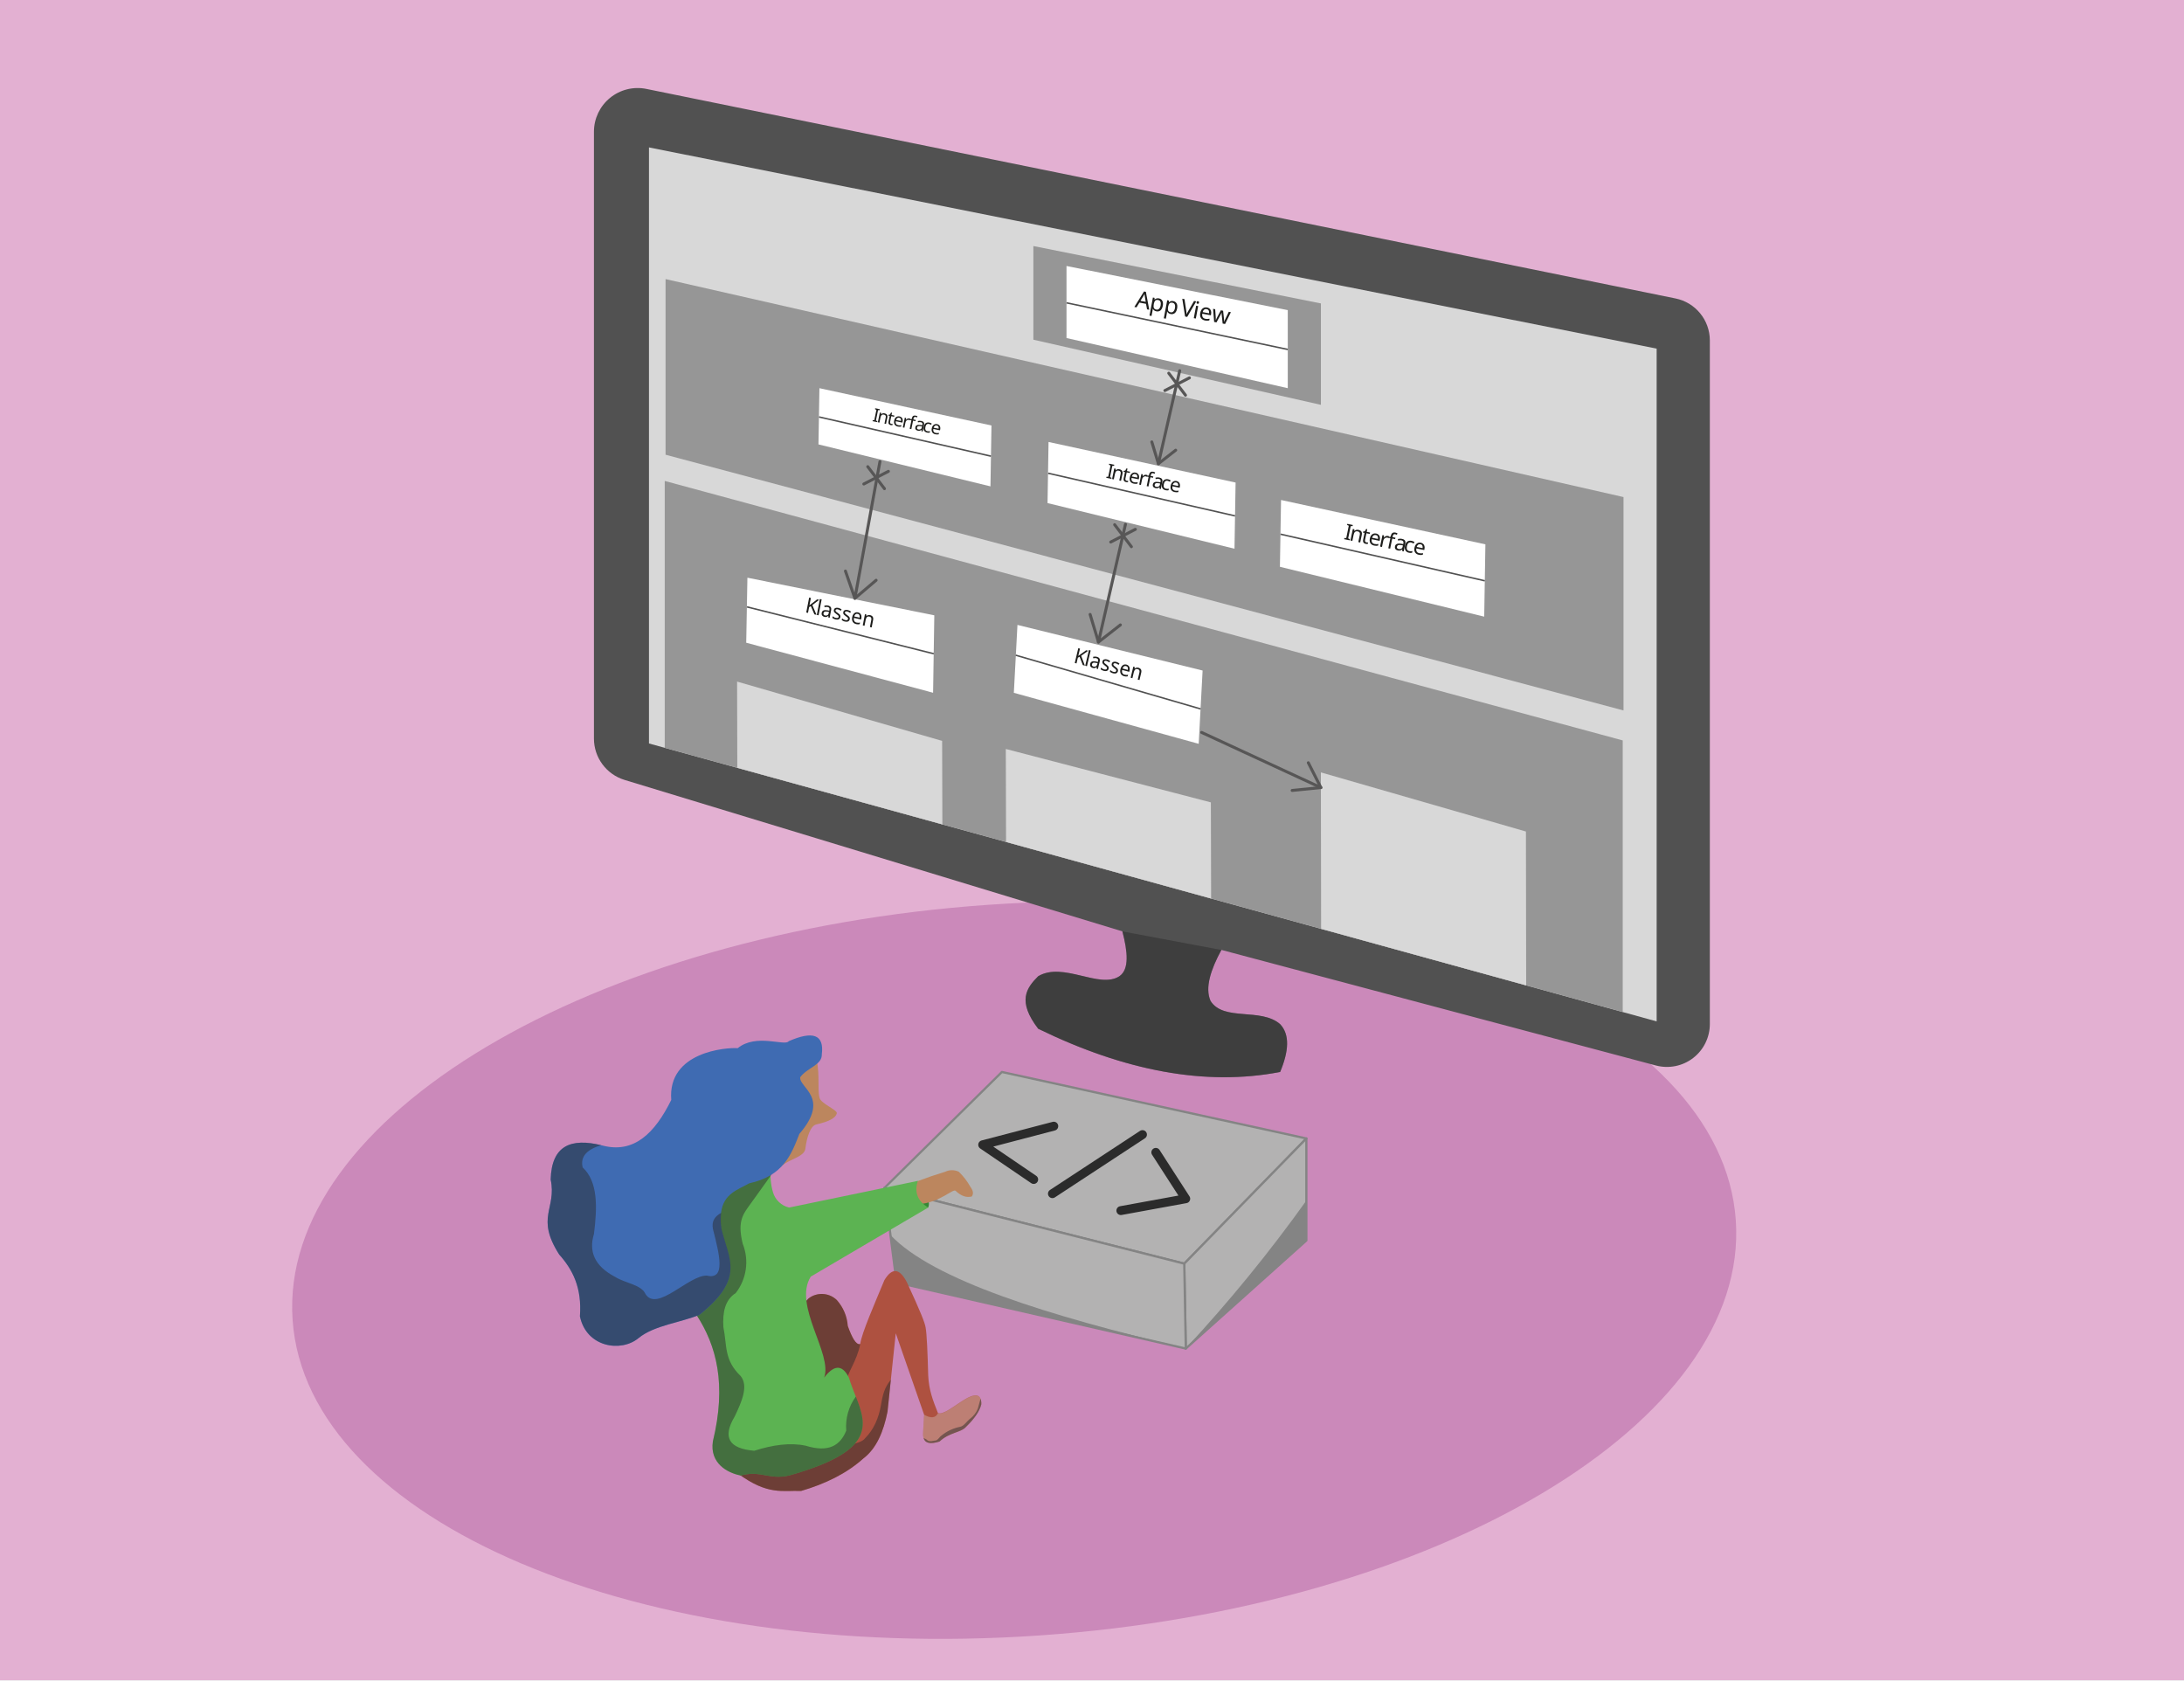
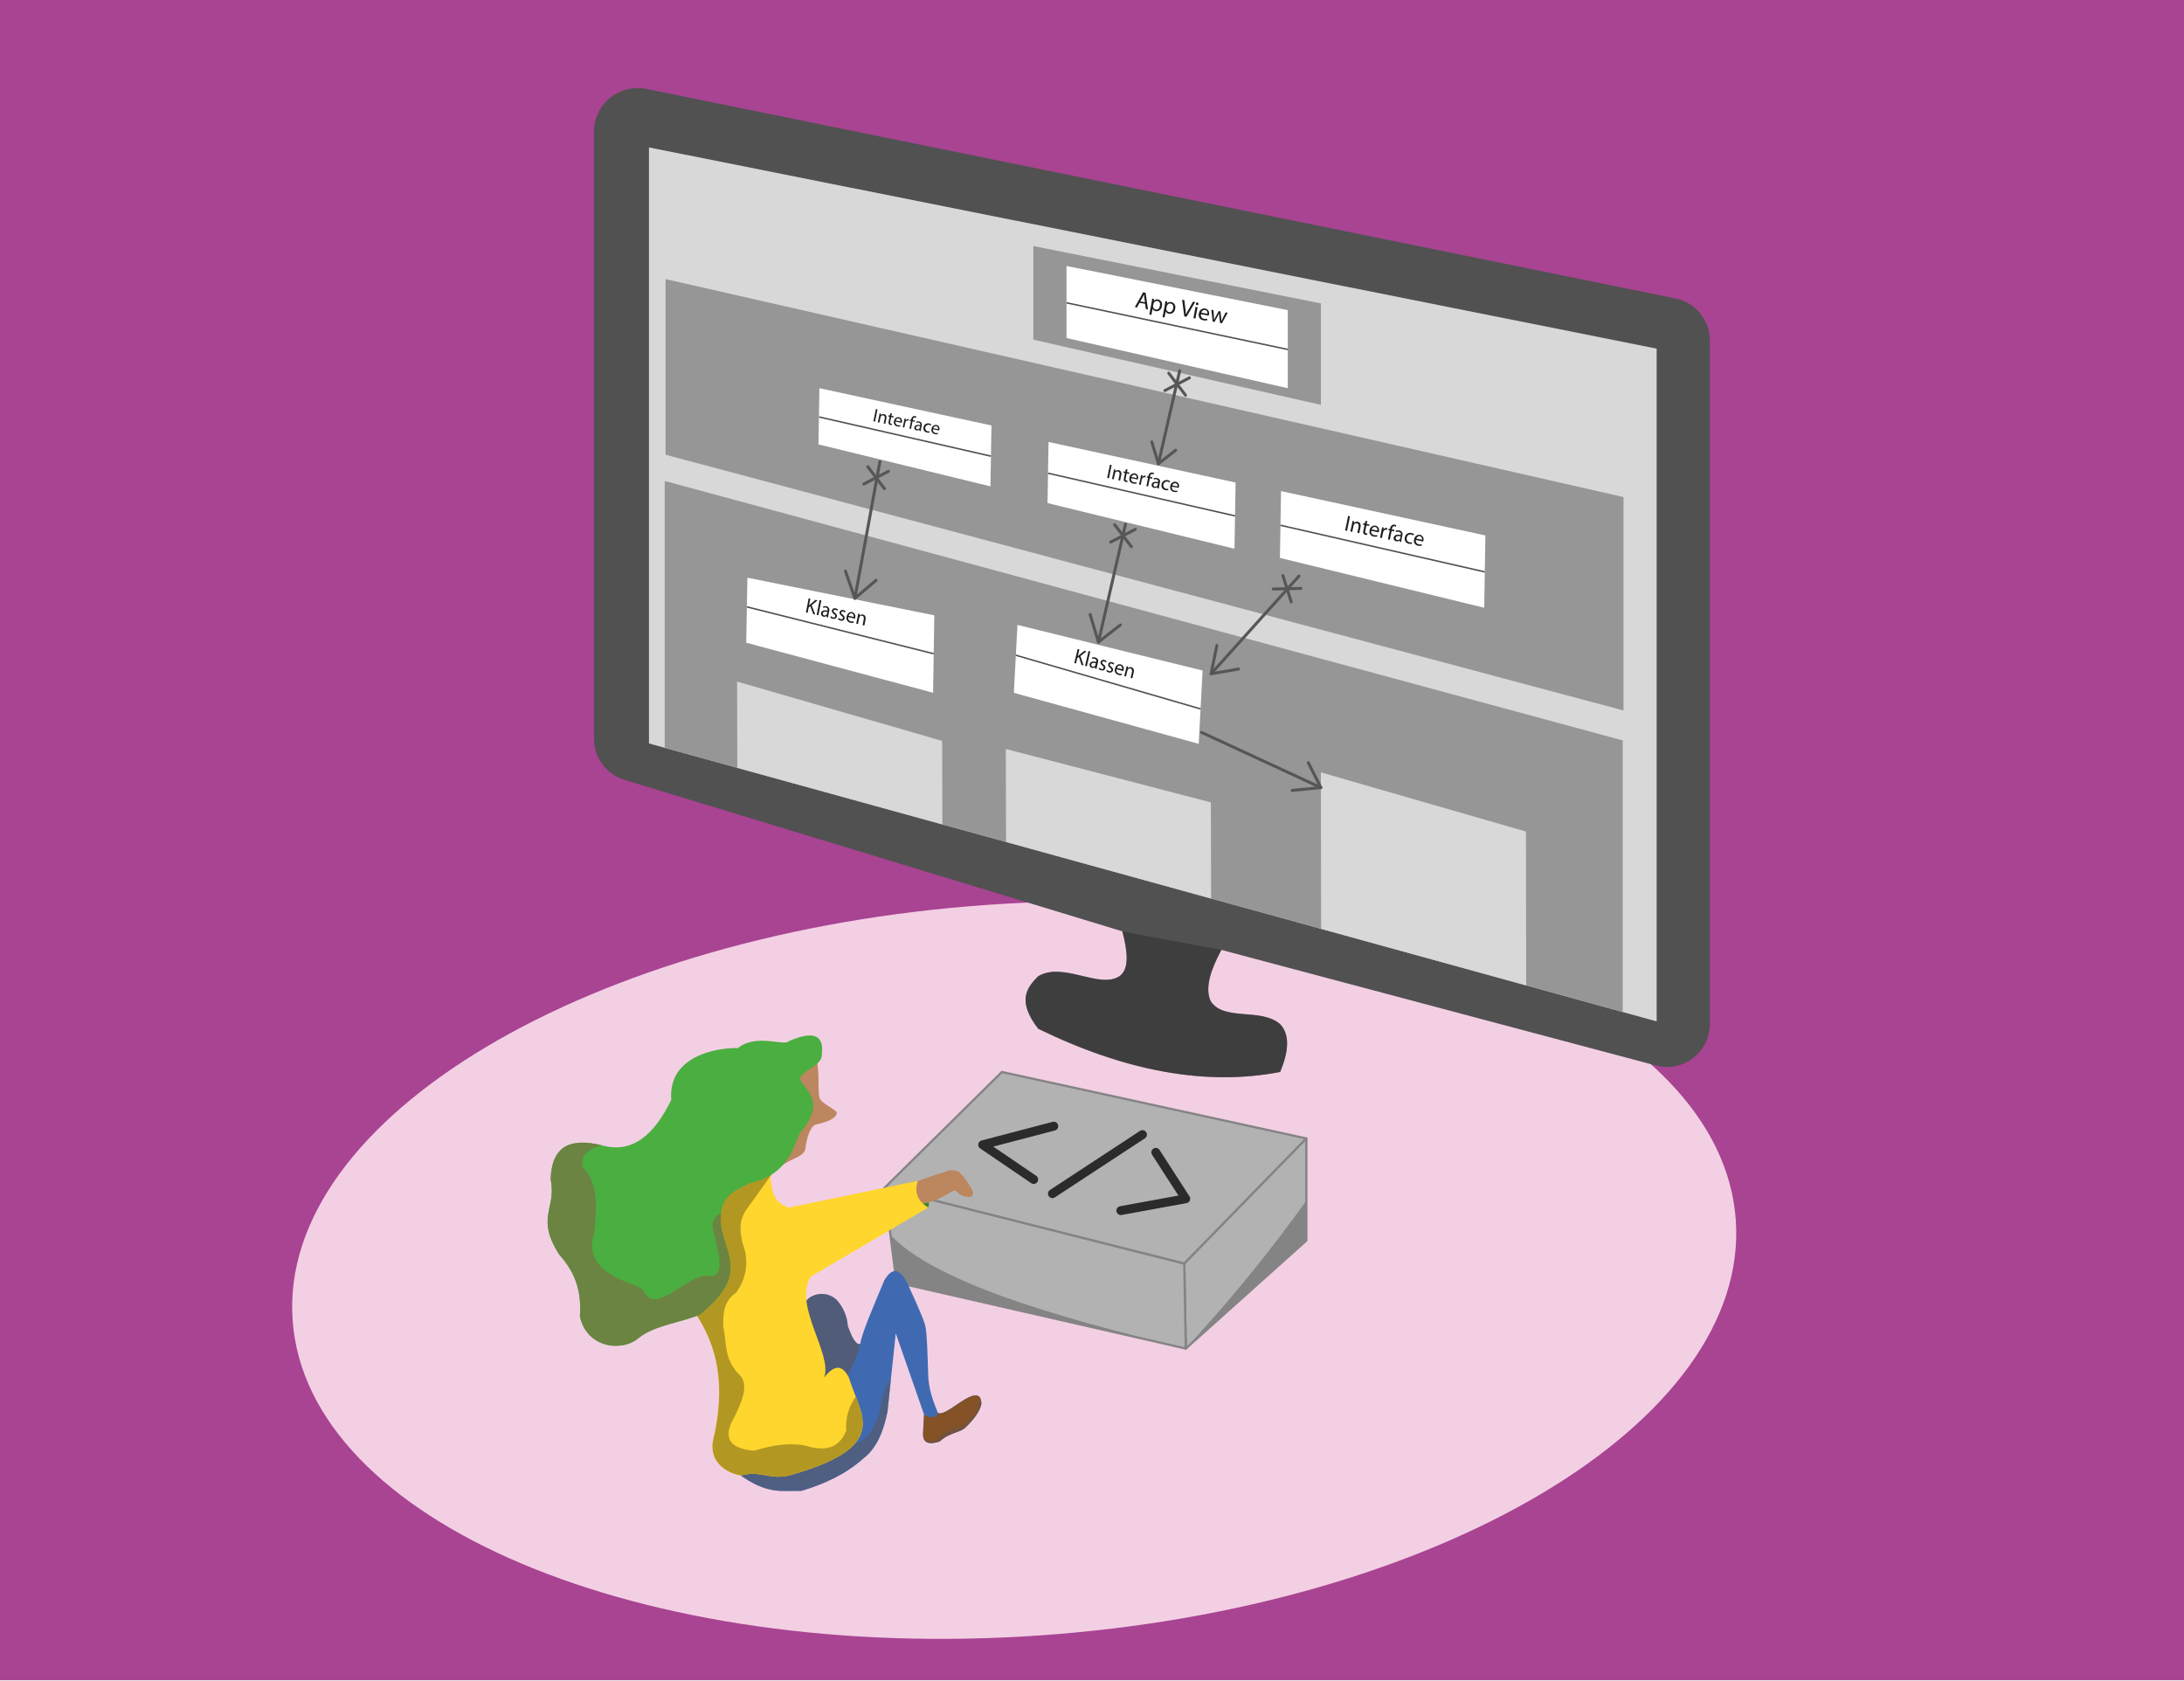
<svg xmlns="http://www.w3.org/2000/svg" viewBox="0 0 737.01 566.93">
-   <g id="ecd70c18-dd38-4a4b-a335-e5906cb7e083" data-name="Layer 7">
-     <rect width="737.01" height="566.93" fill="#e3b0d2" />
-     <ellipse cx="342.22" cy="428.59" rx="244.09" ry="123.57" transform="translate(-28.68 24.56) rotate(-3.95)" fill="#cb89ba" />
+   <g id="bf13927e-3c60-4022-ab3e-ee0659731e03" data-name="Layer 7">
+     <rect width="737.01" height="566.93" fill="#a84492" />
+     <ellipse cx="342.22" cy="428.59" rx="244.09" ry="123.57" transform="translate(-28.68 24.56) rotate(-3.95)" fill="#f3cfe4" />
  </g>
-   <g id="beb7093e-c40a-4055-85a3-1a2783aaa0d7" data-name="Layer 2">
+   <g id="b094b443-a0f5-4ac4-860c-3691b66f94de" data-name="Layer 2">
    <path d="M577,114.85V345.52a14.47,14.47,0,0,1-18.18,14l-146.64-39c-3.58,6.66-5.62,12.72-3.66,17.21,4.45,7,16.93,2.16,23.48,7.83,3.33,3.53,2.93,9.14,0,16.14-25.15,4.86-52.44-.33-81.65-14.58-7.15-9.33-4-13.73,0-17.73,8.49-5,20.63,4.43,27.41,0,3.4-2.36,2.78-8.27,1-15.13l-168-51.1a14.59,14.59,0,0,1-10.33-14V44.43A14.75,14.75,0,0,1,218.11,30l347.29,70.7A14.47,14.47,0,0,1,577,114.85Z" fill="#515151" />
    <polygon points="559.05 117.63 559.05 344.64 547.6 341.48 515.02 332.49 445.82 313.41 408.7 303.18 339.5 284.09 318.01 278.17 248.81 259.08 224.32 252.33 219 250.86 219 49.74 559.05 117.63" fill="#d8d8d8" />
    <line x1="359.9" y1="100.85" x2="434.57" y2="115.91" fill="#515151" stroke="#515151" stroke-miterlimit="10" stroke-width="4" />
  </g>
-   <g id="ea6a474d-a2b0-4b8f-a5dd-34f786204453" data-name="Layer 3">
+   <g id="e9ec0887-3588-4751-a1dd-9da3d19b9bd9" data-name="Layer 3">
    <polygon points="338.1 361.71 298.46 400.83 399.64 426.38 440.85 384.14 338.1 361.71" fill="#b3b2b2" stroke="#848484" stroke-linecap="round" stroke-linejoin="round" stroke-width="0.75" />
    <polygon points="400.16 455.03 399.64 426.38 440.85 384.14 440.85 418.56 400.16 455.03" fill="#b3b2b2" stroke="#848484" stroke-linecap="round" stroke-linejoin="round" stroke-width="0.75" />
    <polygon points="302.54 432.73 400.16 455.03 399.64 426.38 298.46 400.83 302.54 432.73" fill="#b3b2b2" stroke="#848484" stroke-linecap="round" stroke-linejoin="round" stroke-width="0.75" />
    <path d="M300.5,416.72c14.33,15.15,53.05,27.19,99.66,38.22l-97.62-22.3Z" fill="#848484" />
    <path d="M440.85,405.09a502.31,502.31,0,0,1-40.69,49.85l40.69-36.47Z" fill="#848484" />
  </g>
-   <g id="ba95a01f-3c0b-4641-85bc-10b81486cc58" data-name="Layer 9">
+   <g id="e7fd828e-505b-48b1-85c0-e87fdfc65e68" data-name="Layer 9">
    <polygon points="348.72 83.02 348.72 114.62 445.75 136.6 445.75 102.38 348.72 83.02" fill="#969696" />
    <polygon points="359.9 89.75 359.9 114.06 434.57 130.98 434.57 104.65 359.9 89.75" fill="#fff" />
    <polygon points="224.6 94.17 547.87 167.72 547.87 239.72 224.6 153.43 224.6 94.17" fill="#969696" />
    <polygon points="547.6 249.83 547.6 341.48 515.02 332.49 445.82 313.41 408.7 303.18 339.5 284.09 318.01 278.17 248.81 259.08 224.32 252.33 224.32 162.28 547.6 249.83" fill="#969696" />
-     <text transform="translate(382.8 103.57) rotate(10.68)" font-size="8" fill="#1d1d1b" font-family="MyriadPro-Regular, Myriad Pro">
-       <tspan letter-spacing="0em">A</tspan>
-       <tspan x="4.87" y="0">pp</tspan>
-       <tspan x="13.98" y="0" letter-spacing="-0.04em"> </tspan>
-       <tspan x="15.38" y="0" letter-spacing="-0.02em">V</tspan>
-       <tspan x="19.72" y="0">iew</tspan>
-     </text>
+     <path d="M384.54,102.19l-.86,1.56-.71-.13,2.8-5,.82.16.81,5.63-.73-.14-.25-1.77Zm1.84-.21-.23-1.62c0-.37-.07-.7-.09-1h0c-.14.3-.29.6-.45.91l-.81,1.43Z" fill="#1d1d1b" />
+     <path d="M388.62,102c.09-.49.15-.88.2-1.25l.62.12-.09.66h0a1.51,1.51,0,0,1,1.49-.48,1.74,1.74,0,0,1,1.24,2.23A1.82,1.82,0,0,1,390,105a1.38,1.38,0,0,1-1.06-.82h0l-.39,2.07-.69-.13Zm.49,1.14a1.46,1.46,0,0,0,0,.29,1.08,1.08,0,0,0,.88,1c.73.14,1.27-.37,1.44-1.25s-.14-1.49-.87-1.62a1.12,1.12,0,0,0-1.21.66,1.69,1.69,0,0,0-.1.27Z" fill="#1d1d1b" />
+     <path d="M393.09,102.87c.09-.49.15-.88.2-1.25l.63.12-.1.66h0a1.51,1.51,0,0,1,1.49-.48,1.76,1.76,0,0,1,1.25,2.24,1.83,1.83,0,0,1-2.12,1.71,1.35,1.35,0,0,1-1.06-.81h0l-.39,2.07-.68-.13Zm.49,1.14c0,.11,0,.2,0,.29a1.1,1.1,0,0,0,.89,1c.73.14,1.26-.38,1.43-1.25s-.14-1.49-.87-1.63a1.12,1.12,0,0,0-1.2.66,1.25,1.25,0,0,0-.1.27Z" fill="#1d1d1b" />
+     <path d="M399.65,106.76l-.73-5.62.74.14L400,104c.1.76.17,1.44.2,2.09h0c.27-.58.61-1.21,1-1.85l1.39-2.45.73.13-2.89,4.94Z" fill="#1d1d1b" />
+     <path d="M402.73,107.34l.71-3.8.69.13-.71,3.8Zm1.69-4.72a.42.42,0,0,1-.52.34.42.42,0,0,1-.34-.51.44.44,0,1,1,.86.17Z" fill="#1d1d1b" />
+     <path d="M405.29,106a1.23,1.23,0,0,0,1,1.56,2.45,2.45,0,0,0,1.09,0l0,.52a3.28,3.28,0,0,1-1.31,0,1.8,1.8,0,0,1-1.51-2.27,1.88,1.88,0,0,1,2.17-1.72,1.64,1.64,0,0,1,1.23,2.09c0,.14-.06.25-.08.32Zm2.12-.12a1,1,0,0,0-.75-1.3,1.16,1.16,0,0,0-1.27.92Z" fill="#1d1d1b" />
+     <path d="M409.5,104.68l.13,2q.06.66.06,1.26h0c.16-.37.37-.76.57-1.14l1-1.83.59.11.23,2c.05.48.09.9.1,1.3h0a11.74,11.74,0,0,1,.53-1.18l.9-1.81.68.13-1.94,3.57-.63-.12-.24-1.92c-.05-.45-.09-.85-.1-1.32h0a11,11,0,0,1-.58,1.19l-.95,1.69-.63-.11-.43-4Z" fill="#1d1d1b" />
    <line x1="359.94" y1="102.19" x2="434.57" y2="117.91" fill="none" stroke="#515151" stroke-miterlimit="10" stroke-width="0.5" />
    <polygon points="276.52 130.98 276.2 149.95 334.24 164.11 334.58 143.57 276.52 130.98" fill="#fff" />
-     <text transform="translate(294.2 142.06) rotate(11.63)" font-size="6.24" fill="#1d1d1b" font-family="MyriadPro-Regular, Myriad Pro">
-       <tspan letter-spacing="0.01em">I</tspan>
-       <tspan x="1.55" y="0" letter-spacing="0em">n</tspan>
-       <tspan x="4.99" y="0" letter-spacing="-0.01em">t</tspan>
-       <tspan x="7.02" y="0">e</tspan>
-       <tspan x="10.15" y="0" letter-spacing="0.03em">r</tspan>
-       <tspan x="12.38" y="0">fa</tspan>
-       <tspan x="17.21" y="0" letter-spacing="-0.01em">c</tspan>
-       <tspan x="19.97" y="0">e</tspan>
-     </text>
+     <path d="M296.12,138.14l-.85,4.12-.53-.11.85-4.12Z" fill="#1d1d1b" />
+     <path d="M296.69,140.3c.06-.3.1-.56.14-.8l.47.09-.07.5h0a1.13,1.13,0,0,1,1.1-.35c.41.08,1,.46.78,1.47l-.36,1.77-.54-.11.35-1.71c.1-.48,0-.91-.5-1a.78.78,0,0,0-.84.4.75.75,0,0,0-.08.24l-.37,1.78-.54-.11Z" fill="#1d1d1b" />
+     <path d="M301,139.48l-.17.85.77.16-.09.41-.77-.16-.33,1.59c-.07.37,0,.6.29.66a1.44,1.44,0,0,0,.32,0l-.06.41a1.47,1.47,0,0,1-.49,0,.72.72,0,0,1-.53-.35,1.06,1.06,0,0,1-.06-.81l.34-1.61-.46-.1.08-.41.46.1.15-.71Z" fill="#1d1d1b" />
+     <path d="M302.18,142.24a1,1,0,0,0,.8,1.24,1.86,1.86,0,0,0,.85,0l0,.41a2.75,2.75,0,0,1-1,0,1.4,1.4,0,0,1-1.14-1.79,1.45,1.45,0,0,1,1.71-1.31,1.28,1.28,0,0,1,.94,1.64,1.35,1.35,0,0,1-.07.25Zm1.66-.06a.79.79,0,0,0-.57-1,.91.91,0,0,0-1,.71Z" fill="#1d1d1b" />
+     <path d="M305.08,142.16c.07-.35.13-.65.16-.93l.47.09-.1.59h0a.91.91,0,0,1,.95-.48l.15,0-.1.51-.18-.05a.77.77,0,0,0-.87.54.84.84,0,0,0-.07.24l-.33,1.58-.53-.11Z" fill="#1d1d1b" />
+     <path d="M306.9,144.65l.52-2.55L307,142l.08-.41.42.08,0-.14a1.46,1.46,0,0,1,.56-1,1.08,1.08,0,0,1,.78-.13,1.42,1.42,0,0,1,.44.18l-.16.4a.87.87,0,0,0-.33-.13c-.46-.1-.66.28-.75.73l0,.16.71.15-.08.41-.72-.15-.52,2.55Z" fill="#1d1d1b" />
+     <path d="M310.27,145.34l0-.38h0a1.1,1.1,0,0,1-1,.25.85.85,0,0,1-.73-1c.14-.72.86-1,2-.74v-.06a.62.62,0,0,0-.53-.82,1.47,1.47,0,0,0-.81.06l-.05-.38a1.81,1.81,0,0,1,1-.06,1.07,1.07,0,0,1,.88,1.44l-.23,1.11a5.16,5.16,0,0,0-.1.72Zm.23-1.52c-.59-.13-1.27-.17-1.39.41a.49.49,0,0,0,.4.62.76.76,0,0,0,.81-.35.51.51,0,0,0,.07-.17Z" fill="#1d1d1b" />
+     <path d="M313.7,145.94a2,2,0,0,1-.88,0,1.43,1.43,0,0,1-1.16-1.81,1.53,1.53,0,0,1,1.91-1.24,1.77,1.77,0,0,1,.71.3l-.2.4a1.35,1.35,0,0,0-.6-.27,1.14,1.14,0,0,0-.47,2.22,1.71,1.71,0,0,0,.69,0Z" fill="#1d1d1b" />
+     <path d="M314.86,144.85a1,1,0,0,0,.8,1.24,1.86,1.86,0,0,0,.85,0l0,.41a2.75,2.75,0,0,1-1,0,1.4,1.4,0,0,1-1.14-1.79,1.45,1.45,0,0,1,1.71-1.31A1.27,1.27,0,0,1,317,145a1.64,1.64,0,0,1-.07.25Zm1.66-.06a.8.8,0,0,0-.57-1,.92.92,0,0,0-1,.71Z" fill="#1d1d1b" />
    <line x1="276.39" y1="140.69" x2="334.41" y2="153.92" fill="none" stroke="#515151" stroke-miterlimit="10" stroke-width="0.5" />
    <polygon points="353.84 149.13 353.5 169.75 416.59 185.15 416.96 162.82 353.84 149.13" fill="#fff" />
-     <text transform="translate(373.06 161.17) rotate(11.63)" font-size="6.79" fill="#1d1d1b" font-family="MyriadPro-Regular, Myriad Pro">
-       <tspan letter-spacing="0.01em">I</tspan>
-       <tspan x="1.69" y="0" letter-spacing="0em">n</tspan>
-       <tspan x="5.43" y="0" letter-spacing="-0.01em">t</tspan>
-       <tspan x="7.63" y="0">e</tspan>
-       <tspan x="11.03" y="0" letter-spacing="0.03em">r</tspan>
-       <tspan x="13.46" y="0">fa</tspan>
-       <tspan x="18.71" y="0" letter-spacing="-0.01em">c</tspan>
-       <tspan x="21.71" y="0">e</tspan>
-     </text>
+     <path d="M375.14,156.91l-.92,4.48-.58-.12.92-4.48Z" fill="#1d1d1b" />
+     <path d="M375.76,159.26a8.55,8.55,0,0,0,.15-.88l.52.11-.08.54h0a1.2,1.2,0,0,1,1.18-.38c.45.09,1.09.5.86,1.6l-.4,1.92-.58-.12.38-1.85c.11-.52,0-1-.55-1.11a.85.85,0,0,0-.91.44,1,1,0,0,0-.09.26l-.4,1.94-.58-.12Z" fill="#1d1d1b" />
+     <path d="M380.5,158.37l-.2.92.84.17-.09.45-.84-.17-.35,1.73c-.09.4,0,.65.31.72a1.65,1.65,0,0,0,.34,0l-.06.44a1.44,1.44,0,0,1-.53,0,.81.81,0,0,1-.59-.37,1.23,1.23,0,0,1-.05-.89l.36-1.75-.5-.11.09-.44.5.1.16-.77Z" fill="#1d1d1b" />
+     <path d="M381.73,161.37a1.06,1.06,0,0,0,.88,1.35,2.18,2.18,0,0,0,.92,0l0,.44a2.63,2.63,0,0,1-1.12,0,1.53,1.53,0,0,1-1.25-2,1.6,1.6,0,0,1,1.87-1.42,1.4,1.4,0,0,1,1,1.79c0,.12-.06.21-.08.27Zm1.8-.06a.84.84,0,0,0-.61-1.12,1,1,0,0,0-1.1.76Z" fill="#1d1d1b" />
+     <path d="M384.88,161.28c.08-.38.14-.71.18-1l.51.1-.11.64h0a1,1,0,0,1,1-.53.76.76,0,0,1,.16.06l-.11.55-.2-.06a.85.85,0,0,0-.94.59,1.73,1.73,0,0,0-.08.27l-.35,1.71-.58-.12Z" fill="#1d1d1b" />
+     <path d="M386.86,164l.57-2.77-.45-.09.09-.45.45.1,0-.16a1.59,1.59,0,0,1,.61-1.05,1.14,1.14,0,0,1,.84-.13,1.29,1.29,0,0,1,.48.19l-.17.44a.81.81,0,0,0-.36-.15c-.5-.1-.71.31-.82.8l0,.17.78.16-.09.45-.78-.16-.57,2.77Z" fill="#1d1d1b" />
+     <path d="M390.52,164.75l0-.42h0a1.22,1.22,0,0,1-1.08.27.93.93,0,0,1-.8-1.12c.16-.78.94-1.06,2.18-.8l0-.07a.68.68,0,0,0-.58-.89,1.66,1.66,0,0,0-.89.06l-.05-.41a2,2,0,0,1,1.11-.07,1.17,1.17,0,0,1,1,1.57l-.25,1.21a4.71,4.71,0,0,0-.11.78Zm.25-1.66c-.63-.15-1.38-.18-1.51.44a.53.53,0,0,0,.44.67.81.81,0,0,0,.89-.37.67.67,0,0,0,.07-.18Z" fill="#1d1d1b" />
+     <path d="M394.26,165.39a2.13,2.13,0,0,1-1,0,1.57,1.57,0,0,1-1.27-2,1.69,1.69,0,0,1,2.09-1.36,1.85,1.85,0,0,1,.77.34l-.22.42a1.36,1.36,0,0,0-.65-.29,1.24,1.24,0,0,0-.52,2.42,1.79,1.79,0,0,0,.75,0Z" fill="#1d1d1b" />
+     <path d="M395.52,164.21a1,1,0,0,0,.87,1.34,2.05,2.05,0,0,0,.92,0l0,.44a2.76,2.76,0,0,1-1.11,0,1.53,1.53,0,0,1-1.25-2,1.59,1.59,0,0,1,1.86-1.42,1.38,1.38,0,0,1,1,1.79c0,.12-.06.21-.07.26Zm1.8-.07a.85.85,0,0,0-.62-1.11,1,1,0,0,0-1.09.76Z" fill="#1d1d1b" />
    <line x1="353.7" y1="159.68" x2="416.77" y2="174.07" fill="none" stroke="#515151" stroke-miterlimit="10" stroke-width="0.5" />
    <polygon points="343.35 210.86 342.13 233.77 404.51 250.98 405.83 226.25 343.35 210.86" fill="#fff" />
    <polygon points="318.01 278.17 248.81 259.08 248.74 229.98 317.93 249.99 318.01 278.17" fill="#d8d8d8" />
    <polygon points="408.7 303.18 339.5 284.09 339.42 252.72 408.62 270.74 408.7 303.18" fill="#d8d8d8" />
    <polygon points="515.02 332.49 445.82 313.41 445.74 260.62 514.94 280.57 515.02 332.49" fill="#d8d8d8" />
-     <text transform="matrix(0.91, 0.24, -0.23, 0.97, 362.05, 223.53)" font-size="7.2" fill="#1d1d1b" font-family="MyriadPro-Regular, Myriad Pro">
-       <tspan letter-spacing="0.01em">K</tspan>
-       <tspan x="3.97" y="0">lassen</tspan>
-     </text>
+     <path d="M363.67,219l.57.15-.53,2.28h0c.16-.16.31-.29.46-.42l1.77-1.41.71.19-2.07,1.58,1.09,3.18-.68-.18-.91-2.71-.55.4-.42,1.81-.57-.16Z" fill="#1d1d1b" />
+     <path d="M367.34,219.68l.58.15-1.17,5-.58-.15Z" fill="#1d1d1b" />
+     <path d="M369.49,225.54l.05-.44h0a1.19,1.19,0,0,1-1.09.24,1,1,0,0,1-.74-1.23c.19-.82,1-1.09,2.21-.76v-.06a.72.72,0,0,0-.54-1,1.46,1.46,0,0,0-.88,0l0-.44a2,2,0,0,1,1.12,0,1.25,1.25,0,0,1,.88,1.71l-.3,1.27a6,6,0,0,0-.14.83Zm.32-1.75c-.63-.19-1.37-.26-1.53.4a.57.57,0,0,0,.41.74.79.79,0,0,0,.9-.37.48.48,0,0,0,.08-.18Z" fill="#1d1d1b" />
+     <path d="M371,225.26a1.42,1.42,0,0,0,.7.45c.42.12.67-.06.74-.34s-.06-.5-.45-.78-.71-.78-.61-1.18a1,1,0,0,1,1.33-.71,1.64,1.64,0,0,1,.73.42l-.25.41a1.32,1.32,0,0,0-.6-.37.48.48,0,0,0-.64.32c-.07.28.09.46.47.74a1.14,1.14,0,0,1,.59,1.25c-.14.59-.67.9-1.43.7a1.89,1.89,0,0,1-.84-.47Z" fill="#1d1d1b" />
+     <path d="M373.57,226a1.67,1.67,0,0,0,.71.45c.42.11.67-.06.74-.34s-.06-.5-.45-.78-.71-.78-.61-1.19a1,1,0,0,1,1.33-.7,1.55,1.55,0,0,1,.73.42l-.25.41a1.24,1.24,0,0,0-.6-.37.48.48,0,0,0-.65.32c-.06.28.1.46.47.73s.72.75.6,1.25-.67.9-1.43.7a1.8,1.8,0,0,1-.84-.47Z" fill="#1d1d1b" />
+     <path d="M376.81,225.81a1.11,1.11,0,0,0,.81,1.46,1.78,1.78,0,0,0,.92.06v.47a2.34,2.34,0,0,1-1.11-.07,1.63,1.63,0,0,1-1.16-2.13c.24-1,1-1.68,1.92-1.43a1.5,1.5,0,0,1,.94,2,2.35,2.35,0,0,1-.09.28Zm1.8,0a.92.92,0,0,0-.57-1.22c-.58-.16-1,.35-1.12.77Z" fill="#1d1d1b" />
+     <path d="M380,225.71c.08-.35.14-.64.19-.93l.51.14-.1.57h0a1.15,1.15,0,0,1,1.2-.35c.44.11,1.06.58.78,1.74l-.47,2-.58-.16.46-1.95c.13-.55,0-1.06-.5-1.2a.83.83,0,0,0-.93.42.91.91,0,0,0-.1.28l-.48,2-.58-.16Z" fill="#1d1d1b" />
    <line x1="342.76" y1="221.08" x2="405.17" y2="239.21" fill="none" stroke="#515151" stroke-miterlimit="10" stroke-width="0.5" />
    <polygon points="252.22 194.93 251.82 216.87 314.88 233.75 315.29 207.62 252.22 194.93" fill="#fff" />
-     <text transform="matrix(0.92, 0.21, -0.19, 0.98, 271.43, 206.52)" font-size="7.2" fill="#1d1d1b" font-family="MyriadPro-Regular, Myriad Pro">
-       <tspan letter-spacing="0.01em">K</tspan>
-       <tspan x="3.97" y="0">lassen</tspan>
-     </text>
+     <path d="M272.89,201.88l.57.13-.45,2.3h0l.45-.43,1.72-1.47.72.16-2,1.65,1.21,3.14-.68-.15-1-2.68-.53.43-.35,1.81-.58-.13Z" fill="#1d1d1b" />
+     <path d="M276.58,202.45l.59.14-1,5-.58-.13Z" fill="#1d1d1b" />
+     <path d="M278.94,208.23l0-.44h0a1.16,1.16,0,0,1-1.08.29,1,1,0,0,1-.79-1.2c.16-.83.94-1.13,2.18-.84V206a.72.72,0,0,0-.57-1,1.57,1.57,0,0,0-.89.07l-.05-.44a1.89,1.89,0,0,1,1.12-.07,1.25,1.25,0,0,1,.94,1.68l-.25,1.28a5.59,5.59,0,0,0-.11.83Zm.26-1.76c-.64-.16-1.38-.21-1.51.46a.56.56,0,0,0,.43.72.8.8,0,0,0,.89-.4.73.73,0,0,0,.07-.19Z" fill="#1d1d1b" />
+     <path d="M280.41,207.9a1.5,1.5,0,0,0,.72.42c.43.1.67-.08.73-.37s-.08-.49-.48-.76-.74-.75-.66-1.16a1,1,0,0,1,1.31-.75,1.57,1.57,0,0,1,.75.39l-.24.42a1.23,1.23,0,0,0-.62-.35.48.48,0,0,0-.63.34c-.05.29.12.46.5.72s.74.72.64,1.23-.64.92-1.4.75a1.89,1.89,0,0,1-.86-.44Z" fill="#1d1d1b" />
+     <path d="M283,208.5a1.58,1.58,0,0,0,.72.42c.43.1.67-.09.73-.37s-.08-.5-.48-.76-.74-.75-.66-1.16a1,1,0,0,1,1.31-.76,1.66,1.66,0,0,1,.75.4l-.24.41a1.31,1.31,0,0,0-.62-.34.47.47,0,0,0-.62.34c-.06.28.11.46.49.72s.74.71.64,1.22a1,1,0,0,1-1.4.76,1.89,1.89,0,0,1-.86-.44Z" fill="#1d1d1b" />
+     <path d="M286.27,208.22a1.11,1.11,0,0,0,.86,1.44,2,2,0,0,0,.93,0v.47a2.51,2.51,0,0,1-1.11,0,1.63,1.63,0,0,1-1.24-2.08c.2-1,.93-1.71,1.87-1.5a1.5,1.5,0,0,1,1,1.91c0,.13-.06.22-.08.29Zm1.8-.05a.93.93,0,0,0-.62-1.2c-.59-.13-1,.39-1.09.81Z" fill="#1d1d1b" />
+     <path d="M289.44,208c.07-.35.12-.65.16-.93l.52.11-.08.58h0a1.17,1.17,0,0,1,1.19-.4c.45.1,1.08.54.85,1.71l-.4,2-.59-.13.39-2c.11-.55,0-1.05-.54-1.18a.83.83,0,0,0-.91.46.91.91,0,0,0-.1.28l-.4,2.06-.59-.14Z" fill="#1d1d1b" />
    <line x1="252.07" y1="204.78" x2="315.11" y2="220.59" fill="none" stroke="#515151" stroke-miterlimit="10" stroke-width="0.5" />
-     <polygon points="432.3 168.71 431.92 191.25 500.86 208.07 501.26 183.67 432.3 168.71" fill="#fff" />
-     <text transform="translate(453.3 181.87) rotate(11.63)" font-size="7.41" fill="#1d1d1b" font-family="MyriadPro-Regular, Myriad Pro">
-       <tspan letter-spacing="0.01em">I</tspan>
-       <tspan x="1.85" y="0" letter-spacing="0em">n</tspan>
-       <tspan x="5.93" y="0" letter-spacing="-0.01em">t</tspan>
-       <tspan x="8.34" y="0">e</tspan>
-       <tspan x="12.06" y="0" letter-spacing="0.03em">r</tspan>
-       <tspan x="14.7" y="0">fa</tspan>
-       <tspan x="20.44" y="0" letter-spacing="-0.01em">c</tspan>
-       <tspan x="23.72" y="0">e</tspan>
-     </text>
-     <line x1="432.14" y1="180.25" x2="501.06" y2="195.97" fill="none" stroke="#515151" stroke-miterlimit="10" stroke-width="0.5" />
+     <polygon points="432.3 165.71 431.92 188.25 500.86 205.07 501.26 180.67 432.3 165.71" fill="#fff" />
+     <path d="M455.57,174.22l-1,4.89-.63-.13,1-4.89Z" fill="#1d1d1b" />
+     <path d="M456.24,176.79c.07-.37.13-.67.17-1l.56.11-.08.59h0a1.33,1.33,0,0,1,1.3-.43c.49.1,1.18.55.94,1.76l-.44,2.1-.63-.14.41-2c.12-.57,0-1.08-.6-1.21a.93.93,0,0,0-1,.48,1,1,0,0,0-.1.29l-.44,2.11-.64-.13Z" fill="#1d1d1b" />
+     <path d="M461.42,175.81l-.21,1,.91.18-.1.49-.91-.19-.39,1.9c-.09.43,0,.71.34.78a1.39,1.39,0,0,0,.38,0l-.07.49a1.78,1.78,0,0,1-.59,0,.89.89,0,0,1-.63-.41,1.28,1.28,0,0,1-.06-1l.39-1.92-.54-.11.1-.48.54.11.18-.84Z" fill="#1d1d1b" />
+     <path d="M462.77,179.09a1.14,1.14,0,0,0,1,1.47,2.47,2.47,0,0,0,1,0l0,.48a3,3,0,0,1-1.22,0,1.66,1.66,0,0,1-1.36-2.12,1.74,1.74,0,0,1,2-1.56,1.52,1.52,0,0,1,1.11,2c0,.13-.06.22-.08.29Zm2-.07a.93.93,0,0,0-.68-1.22,1.07,1.07,0,0,0-1.19.83Z" fill="#1d1d1b" />
+     <path d="M466.21,179c.08-.42.15-.77.2-1.1l.56.11-.12.7h0a1.07,1.07,0,0,1,1.13-.57.67.67,0,0,1,.17.06l-.12.6-.21-.06a.92.92,0,0,0-1,.64,2.46,2.46,0,0,0-.09.29l-.39,1.88-.63-.13Z" fill="#1d1d1b" />
+     <path d="M468.37,182l.62-3-.49-.11.1-.48.49.1,0-.17a1.67,1.67,0,0,1,.66-1.14,1.21,1.21,0,0,1,.92-.15,1.39,1.39,0,0,1,.53.21l-.19.48a1,1,0,0,0-.39-.17c-.55-.11-.79.34-.9.88l0,.19.86.17-.1.49-.86-.17-.62,3Z" fill="#1d1d1b" />
+     <path d="M472.37,182.78l0-.46h0a1.3,1.3,0,0,1-1.18.3,1,1,0,0,1-.87-1.23c.18-.85,1-1.16,2.38-.87l0-.07a.74.74,0,0,0-.63-1,1.75,1.75,0,0,0-1,.07l-.06-.45a2.15,2.15,0,0,1,1.22-.07,1.27,1.27,0,0,1,1,1.71l-.27,1.31a6.08,6.08,0,0,0-.12.86Zm.28-1.81c-.7-.16-1.51-.2-1.65.48a.57.57,0,0,0,.47.73.87.87,0,0,0,1-.41.5.5,0,0,0,.08-.2Z" fill="#1d1d1b" />
+     <path d="M476.46,183.48a2.24,2.24,0,0,1-1,0,1.7,1.7,0,0,1-1.38-2.16,1.81,1.81,0,0,1,2.27-1.47,2.13,2.13,0,0,1,.85.36l-.25.46a1.68,1.68,0,0,0-.71-.32,1.24,1.24,0,0,0-1.51,1.08,1.22,1.22,0,0,0,.95,1.56,1.82,1.82,0,0,0,.82,0Z" fill="#1d1d1b" />
+     <path d="M477.83,182.19a1.15,1.15,0,0,0,.95,1.47,2.47,2.47,0,0,0,1,0l0,.48a3.12,3.12,0,0,1-1.22,0,1.67,1.67,0,0,1-1.36-2.13,1.75,1.75,0,0,1,2-1.56,1.52,1.52,0,0,1,1.11,2,1.58,1.58,0,0,1-.08.29Zm2-.07a.93.93,0,0,0-.68-1.22,1.07,1.07,0,0,0-1.19.83Z" fill="#1d1d1b" />
+     <line x1="432.14" y1="177.25" x2="501.06" y2="192.97" fill="none" stroke="#515151" stroke-miterlimit="10" stroke-width="0.5" />
    <polyline points="367.87 207.32 370.68 216.64 378.08 210.86" fill="none" stroke="#575656" stroke-linecap="round" stroke-linejoin="round" />
    <line x1="379.8" y1="176.9" x2="370.68" y2="216.64" fill="none" stroke="#575656" stroke-linecap="round" stroke-miterlimit="10" />
    <polyline points="388.69 149.11 390.91 156.46 396.75 151.9" fill="none" stroke="#575656" stroke-linecap="round" stroke-linejoin="round" />
    <line x1="398.1" y1="125.09" x2="390.91" y2="156.46" fill="none" stroke="#575656" stroke-linecap="round" stroke-miterlimit="10" />
    <polyline points="436.05 266.71 445.74 265.75 441.5 257.37" fill="none" stroke="#575656" stroke-linecap="round" stroke-linejoin="round" />
    <line x1="405.51" y1="247.14" x2="445.74" y2="265.75" fill="none" stroke="#575656" stroke-linecap="round" stroke-miterlimit="10" />
+     <polyline points="410.64 217.8 408.7 227.34 417.96 225.75" fill="none" stroke="#575656" stroke-linecap="round" stroke-linejoin="round" />
+     <line x1="438.35" y1="194.38" x2="408.7" y2="227.34" fill="none" stroke="#575656" stroke-linecap="round" stroke-miterlimit="10" />
    <polyline points="285.3 192.68 288.49 201.88 295.65 195.79" fill="none" stroke="#575656" stroke-linecap="round" stroke-linejoin="round" />
    <line x1="296.94" y1="155.75" x2="288.49" y2="201.88" fill="none" stroke="#575656" stroke-linecap="round" stroke-miterlimit="10" />
    <line x1="394.41" y1="125.92" x2="400.06" y2="133.35" fill="none" stroke="#575656" stroke-linecap="round" stroke-miterlimit="10" />
    <line x1="401.38" y1="127.5" x2="393.09" y2="131.78" fill="none" stroke="#575656" stroke-linecap="round" stroke-miterlimit="10" />
    <line x1="376.15" y1="177.04" x2="381.8" y2="184.47" fill="none" stroke="#575656" stroke-linecap="round" stroke-miterlimit="10" />
+     <line x1="432.92" y1="194.19" x2="435.73" y2="203.09" fill="none" stroke="#575656" stroke-linecap="round" stroke-miterlimit="10" />
    <line x1="383.13" y1="178.61" x2="374.83" y2="182.89" fill="none" stroke="#575656" stroke-linecap="round" stroke-miterlimit="10" />
+     <line x1="438.99" y1="198.55" x2="429.66" y2="198.74" fill="none" stroke="#575656" stroke-linecap="round" stroke-miterlimit="10" />
    <line x1="292.83" y1="157.46" x2="298.47" y2="164.89" fill="none" stroke="#575656" stroke-linecap="round" stroke-miterlimit="10" />
    <line x1="299.8" y1="159.04" x2="291.5" y2="163.31" fill="none" stroke="#575656" stroke-linecap="round" stroke-miterlimit="10" />
  </g>
-   <g id="fc2e672c-653b-4a91-ad11-fea179ee1a90" data-name="Layer 4">
-     <path d="M331.14,473.86c-.6,2.51-2.55,5.08-5.21,7.66-1.71,1.89-5.54,1.74-8.87,4.87-3.15,1-4.86.57-5.39-1.14a5,5,0,0,1-.17-1.81l.35-6.09-9.57-27.48-1.65,15.62-1.13,10.82c-1.35,6.77-3.72,12.43-8.17,15.82-5.65,5.06-12.81,8.55-21,10.95-6.25-.25-11.14,1.56-21.22-5.82l.19-.44,18.91-46.75,2.12-5.23c.28-3.51,1.25-6,3.12-7.13a7.32,7.32,0,0,1,9,1,14.67,14.67,0,0,1,3.65,8.69c1.39,3.92,2.78,6.49,4.18,6.09.59-3.88,4.71-13.22,8.17-21.56,2.81-4.63,5.33-3.69,7.65.86,4.77,10.29,6,13.57,6.26,15.13.41,2.24.67,8.67.87,16.17.22,4.82,1.55,8.39,3.29,12.7,1.84.75,5.83-2.7,9.22-4.7,3-1.73,4.54-1.61,5.13-.18A4.67,4.67,0,0,1,331.14,473.86Z" fill="#ae5140" />
-     <path d="M331.14,473.86c-.6,2.51-2.55,5.08-5.21,7.66-1.71,1.89-5.54,1.74-8.87,4.87-3.15,1-4.86.57-5.39-1.14a5,5,0,0,1-.17-1.81l.35-6.09c2.16,1.22,3.81,1.25,4.68-.52,1.84.75,5.83-2.7,9.22-4.7,3-1.73,4.54-1.61,5.13-.18A4.67,4.67,0,0,1,331.14,473.86Z" fill="#d8d8d8" opacity="0.34" />
-     <path d="M290.29,453.53c-1.14,5.91-4.69,10.13-4.48,12.49l-6.05,2.37-11.58-18.32,2.12-5.23c.28-3.51,1.25-6,3.12-7.13a7.32,7.32,0,0,1,9,1,14.67,14.67,0,0,1,3.65,8.69C287.5,451.35,288.89,453.93,290.29,453.53Z" fill="#2b2b2b" opacity="0.5" />
-     <path d="M300.63,465.49l-1.13,10.82c-1.35,6.77-3.72,12.43-8.17,15.82-5.65,5.06-12.81,8.55-21,10.95-6.26-.25-11.14,1.56-21.22-5.81l.18-.45,30-8.27c5-.79,11.23-1.12,12.71-3.34,2.75-2.76,4.53-6.55,5.34-11.34C298.09,468.86,299.37,467.23,300.63,465.49Z" fill="#2b2b2b" opacity="0.5" />
+   <g id="b828cbbe-9384-4e8b-8a71-8f5ff9c7bf90" data-name="Layer 4">
+     <path d="M331.14,473.86c-.6,2.51-2.55,5.08-5.21,7.66-1.71,1.89-5.54,1.74-8.87,4.87-3.15,1-4.86.57-5.39-1.14a5,5,0,0,1-.17-1.81l.35-6.09-9.57-27.48-1.65,15.62-1.13,10.82c-1.35,6.77-3.72,12.43-8.17,15.82-5.65,5.06-12.81,8.55-21,10.95-6.25-.25-11.14,1.56-21.22-5.82l.19-.44,18.91-46.75,2.12-5.23c.28-3.51,1.25-6,3.12-7.13a7.32,7.32,0,0,1,9,1,14.67,14.67,0,0,1,3.65,8.69c1.39,3.92,2.78,6.49,4.18,6.09.59-3.88,4.71-13.22,8.17-21.56,2.81-4.63,5.33-3.69,7.65.86,4.77,10.29,6,13.57,6.26,15.13.41,2.24.67,8.67.87,16.17.22,4.82,1.55,8.39,3.29,12.7,1.84.75,5.83-2.7,9.22-4.7,3-1.73,4.54-1.61,5.13-.18A4.67,4.67,0,0,1,331.14,473.86Z" fill="#3f6ab1" />
+     <path d="M331.14,473.86c-.6,2.51-2.55,5.08-5.21,7.66-1.71,1.89-5.54,1.74-8.87,4.87-3.15,1-4.86.57-5.39-1.14a5,5,0,0,1-.17-1.81l.35-6.09c2.16,1.22,3.81,1.25,4.68-.52,1.84.75,5.83-2.7,9.22-4.7,3-1.73,4.54-1.61,5.13-.18A4.67,4.67,0,0,1,331.14,473.86Z" fill="#855126" />
+     <path d="M290.29,453.53c-1.14,5.91-4.69,10.13-4.48,12.49l-6.05,2.37-11.58-18.32,2.12-5.23c.28-3.51,1.25-6,3.12-7.13a7.32,7.32,0,0,1,9,1,14.67,14.67,0,0,1,3.65,8.69C287.5,451.35,288.89,453.93,290.29,453.53Z" fill="#5d5454" opacity="0.6" />
+     <path d="M300.63,465.49l-1.13,10.82c-1.35,6.77-3.72,12.43-8.17,15.82-5.65,5.06-12.81,8.55-21,10.95-6.26-.25-11.14,1.56-21.22-5.81l.18-.45,30-8.27c5-.79,11.23-1.12,12.71-3.34,2.75-2.76,4.53-6.55,5.34-11.34C298.09,468.86,299.37,467.23,300.63,465.49Z" fill="#5d5454" opacity="0.5" />
    <path d="M313,404.66a2.87,2.87,0,0,1,.2,2.8l-3-.29,1.37-2.51Z" fill="#378735" />
    <path d="M310,406.33c7.3-.59,11.72-5.48,12.51-4.5,1.82,1.75,3.62,2.35,5.42,1.89.74-1,.37-2.13-.46-3.26a22.08,22.08,0,0,0-3.91-5.09,5.35,5.35,0,0,0-4.6,0l-4.66,1.5-7.43,2.68Z" fill="#bc865e" />
-     <path d="M288.79,471.23c3.88,9.85,6.48,18.49-22.5,26.63-6.78,1.56-9.46-1.85-16.34,0-4.53-.87-10.47-4.15-9.39-11.47,4.69-19.33,1.24-32.34-5.56-42.77l-5.56-31.29,26.92-19.77,4.34-3.19c-.24,1.62-.42,3.19-.54,4.69a21,21,0,0,0,.7,8.27,7.44,7.44,0,0,0,5.43,5.12l43.46-9c-1.33,3.93,0,6.89,3.49,9l-39.64,23.3c-6.09,9.74,7.47,26.08,4.52,34.08,3-3.91,5.89-4.9,8.35,0C287.11,467,288,469.16,288.79,471.23Z" fill="#5cb352" />
-     <path d="M266.29,497.86c-6.78,1.56-9.46-1.85-16.34,0-4.53-.87-10.47-4.15-9.39-11.47,4.69-19.33,1.24-32.34-5.56-42.77l-5.56-31.29,26.92-19.77,3-.06.82,1.56c-.23,3.15-.1-2.18.7.09,1.17.32,1.08-.17-7.19,11.47-2.78,3.91-5,6-3.07,14a16.9,16.9,0,0,1-2.35,16.69c-3.61,2.3-4.47,6.5-4.16,11.47,1.29,6.31.12,11,5.86,16.56,2.61,3.29.46,8.41-2.08,13.69-4.12,6.9-2,10.76,6.64,11.48,6.31-2,12.16-2.81,17.35-1.7,7.87,2.43,11.71-.17,13.69-5.09a17.19,17.19,0,0,1,3.24-11.5C292.67,481.08,295.27,489.72,266.29,497.86Z" fill="#2b2b2b" opacity="0.5" />
-     <path d="M331.14,473.87c-.6,2.5-2.55,5.06-5.22,7.65-1.7,1.9-5.52,1.74-8.86,4.87-3.15,1-4.87.57-5.39-1.13A3.23,3.23,0,0,1,313,486c.76.58,2.14.07,2.94,0,.93-.49,1.21-1.3,1.7-1.56a14.4,14.4,0,0,1,6.32-3c1.3-.19,2.31-1.93,3.52-2.84a7.66,7.66,0,0,0,2.51-3.36l.9-3.29A4.87,4.87,0,0,1,331.14,473.87Z" fill="#2b2b2b" opacity="0.5" />
+     <path d="M288.79,471.23c3.88,9.85,6.48,18.49-22.5,26.63-6.78,1.56-9.46-1.85-16.34,0-4.53-.87-10.47-4.15-9.39-11.47,4.69-19.33,1.24-32.34-5.56-42.77l-5.56-31.29,26.92-19.77,4.34-3.19c-.24,1.62-.42,3.19-.54,4.69a21,21,0,0,0,.7,8.27,7.44,7.44,0,0,0,5.43,5.12l43.46-9c-1.33,3.93,0,6.89,3.49,9l-39.64,23.3c-6.09,9.74,7.47,26.08,4.52,34.08,3-3.91,5.89-4.9,8.35,0C287.11,467,288,469.16,288.79,471.23Z" fill="#ffd62d" />
+     <path d="M266.29,497.86c-6.78,1.56-9.46-1.85-16.34,0-4.53-.87-10.47-4.15-9.39-11.47,4.69-19.33,1.24-32.34-5.56-42.77l-5.56-31.29,26.92-19.77,3-.06.82,1.56c-.23,3.15-.1-2.18.7.09,1.17.32,1.08-.17-7.19,11.47-2.78,3.91-5,6-3.07,14a16.9,16.9,0,0,1-2.35,16.69c-3.61,2.3-4.47,6.5-4.16,11.47,1.29,6.31.12,11,5.86,16.56,2.61,3.29.46,8.41-2.08,13.69-4.12,6.9-2,10.76,6.64,11.48,6.31-2,12.16-2.81,17.35-1.7,7.87,2.43,11.71-.17,13.69-5.09a17.19,17.19,0,0,1,3.24-11.5C292.67,481.08,295.27,489.72,266.29,497.86Z" fill="#b39723" />
+     <path d="M331.14,473.87c-.6,2.5-2.55,5.06-5.22,7.65-1.7,1.9-5.52,1.74-8.86,4.87-3.15,1-4.87.57-5.39-1.13A3.23,3.23,0,0,1,313,486c.76.58,2.14.07,2.94,0,.93-.49,1.21-1.3,1.7-1.56a14.4,14.4,0,0,1,6.32-3c1.3-.19,2.31-1.93,3.52-2.84a7.66,7.66,0,0,0,2.51-3.36l.9-3.29A4.87,4.87,0,0,1,331.14,473.87Z" fill="#5d5454" opacity="0.5" />
  </g>
-   <g id="b37857ed-342c-45e4-961c-a3909fcf630f" data-name="Layer 6">
+   <g id="b1a6e7e2-4896-457f-b53a-caa66e4b220e" data-name="Layer 6">
    <polyline points="355.61 379.99 331.62 386.27 348.83 397.98" fill="none" stroke="#2b2b2b" stroke-linecap="round" stroke-linejoin="round" stroke-width="3" />
    <polyline points="390.04 388.83 400.14 404.48 378.24 408.48" fill="none" stroke="#2b2b2b" stroke-linecap="round" stroke-linejoin="round" stroke-width="3" />
    <line x1="385.54" y1="382.83" x2="355.15" y2="402.77" fill="none" stroke="#2b2b2b" stroke-linecap="round" stroke-linejoin="round" stroke-width="3" />
    <path d="M432,361.71c-25.15,4.86-52.44-.33-81.65-14.58-7.15-9.33-4-13.73,0-17.73,8.49-5,20.63,4.43,27.41,0,3.4-2.36,2.78-8.27,1-15.13l33.38,6.26c-3.58,6.66-5.62,12.72-3.66,17.21,4.45,7,16.93,2.16,23.48,7.83C435.31,349.1,434.91,354.71,432,361.71Z" fill="#2b2b2b" opacity="0.5" />
  </g>
-   <g id="ebe2ce73-ad20-4f14-9ce2-7732b12c0136" data-name="Layer 5">
+   <g id="a75bf354-7349-4cc4-abb3-df088745c19e" data-name="Layer 5">
    <path d="M282.37,375.73c.53-1.14-5.56-3.39-5.82-5.39-.83-2.7.43-10.41-1.65-14.26L254,365.9,258.82,390l5.37,3.12c2.27-2,7.18-2.8,7.58-5.46.5-4.12,1.78-7.87,3.74-8.26C280,378.39,282,377.15,282.37,375.73Z" fill="#bc865e" />
-     <path d="M277.33,355.73c.12,3.66-4.82,4.43-7.3,7.75-.39,3.6,10.31,6.86-.27,19.11-2.76,7.08-5.46,14.2-16.94,16.69-4,2.26-8.7,3.49-9.51,10a21.41,21.41,0,0,0,.12,5.42c2.52,10.28,8.06,16.56-7.37,28.94-6.17,2.59-15.28,3.55-20.53,7.83-5.88,4.95-17.64,3.22-19.83-7.31.72-9.76-2.49-15.78-7-20.86-8.08-12.65-.78-15.39-2.87-25.29.31-11.71,7.07-14,17.07-11.59l.41.1c10.61,2.8,17.68-4.16,23.21-15.38-1.3-16.3,18.65-17.75,22.43-17.47,6.26-5.09,16-.53,17.21-2.35C274.24,347.78,278.17,349,277.33,355.73Z" fill="#3f6bb2" />
-     <path d="M236.06,443.62c-6.17,2.59-15.28,3.55-20.53,7.83-5.88,4.95-17.64,3.22-19.83-7.31.72-9.76-2.49-15.78-7-20.86-8.08-12.65-.78-15.39-2.87-25.29.31-11.71,7.07-14,17.07-11.59-4.62,1.38-7.16,3.68-6.28,7.5,5.21,4.87,4.95,13.36,3.82,22.42-1.77,5.82,0,10.84,7.3,14.61,3.13,2,8.75,2.55,10.08,5.69,3.87,6.25,14.61-6.39,20.7-6.21,6.46,1.53,4.29-7,2.08-15.65-.58-2.88.77-4.41,2.75-5.5a21.41,21.41,0,0,0,.12,5.42C246,425,251.49,431.24,236.06,443.62Z" fill="#2b2b2b" opacity="0.5" />
+     <path d="M277.33,355.73c.12,3.66-4.82,4.43-7.3,7.75-.39,3.6,10.31,6.86-.27,19.11-2.76,7.08-5.46,14.2-16.94,16.69-4,2.26-8.7,3.49-9.51,10a21.41,21.41,0,0,0,.12,5.42c2.52,10.28,8.06,16.56-7.37,28.94-6.17,2.59-15.28,3.55-20.53,7.83-5.88,4.95-17.64,3.22-19.83-7.31.72-9.76-2.49-15.78-7-20.86-8.08-12.65-.78-15.39-2.87-25.29.31-11.71,7.07-14,17.07-11.59l.41.1c10.61,2.8,17.68-4.16,23.21-15.38-1.3-16.3,18.65-17.75,22.43-17.47,6.26-5.09,16-.53,17.21-2.35C274.24,347.78,278.17,349,277.33,355.73Z" fill="#4bae40" />
+     <path d="M236.06,443.62c-6.17,2.59-15.28,3.55-20.53,7.83-5.88,4.95-17.64,3.22-19.83-7.31.72-9.76-2.49-15.78-7-20.86-8.08-12.65-.78-15.39-2.87-25.29.31-11.71,7.07-14,17.07-11.59-4.62,1.38-7.16,3.68-6.28,7.5,5.21,4.87,4.95,13.36,3.82,22.42-1.77,5.82,0,10.84,7.3,14.61,3.13,2,8.75,2.55,10.08,5.69,3.87,6.25,14.61-6.39,20.7-6.21,6.46,1.53,4.29-7,2.08-15.65-.58-2.88.77-4.41,2.75-5.5a21.41,21.41,0,0,0,.12,5.42C246,425,251.49,431.24,236.06,443.62Z" fill="#6b8441" />
  </g>
</svg>
